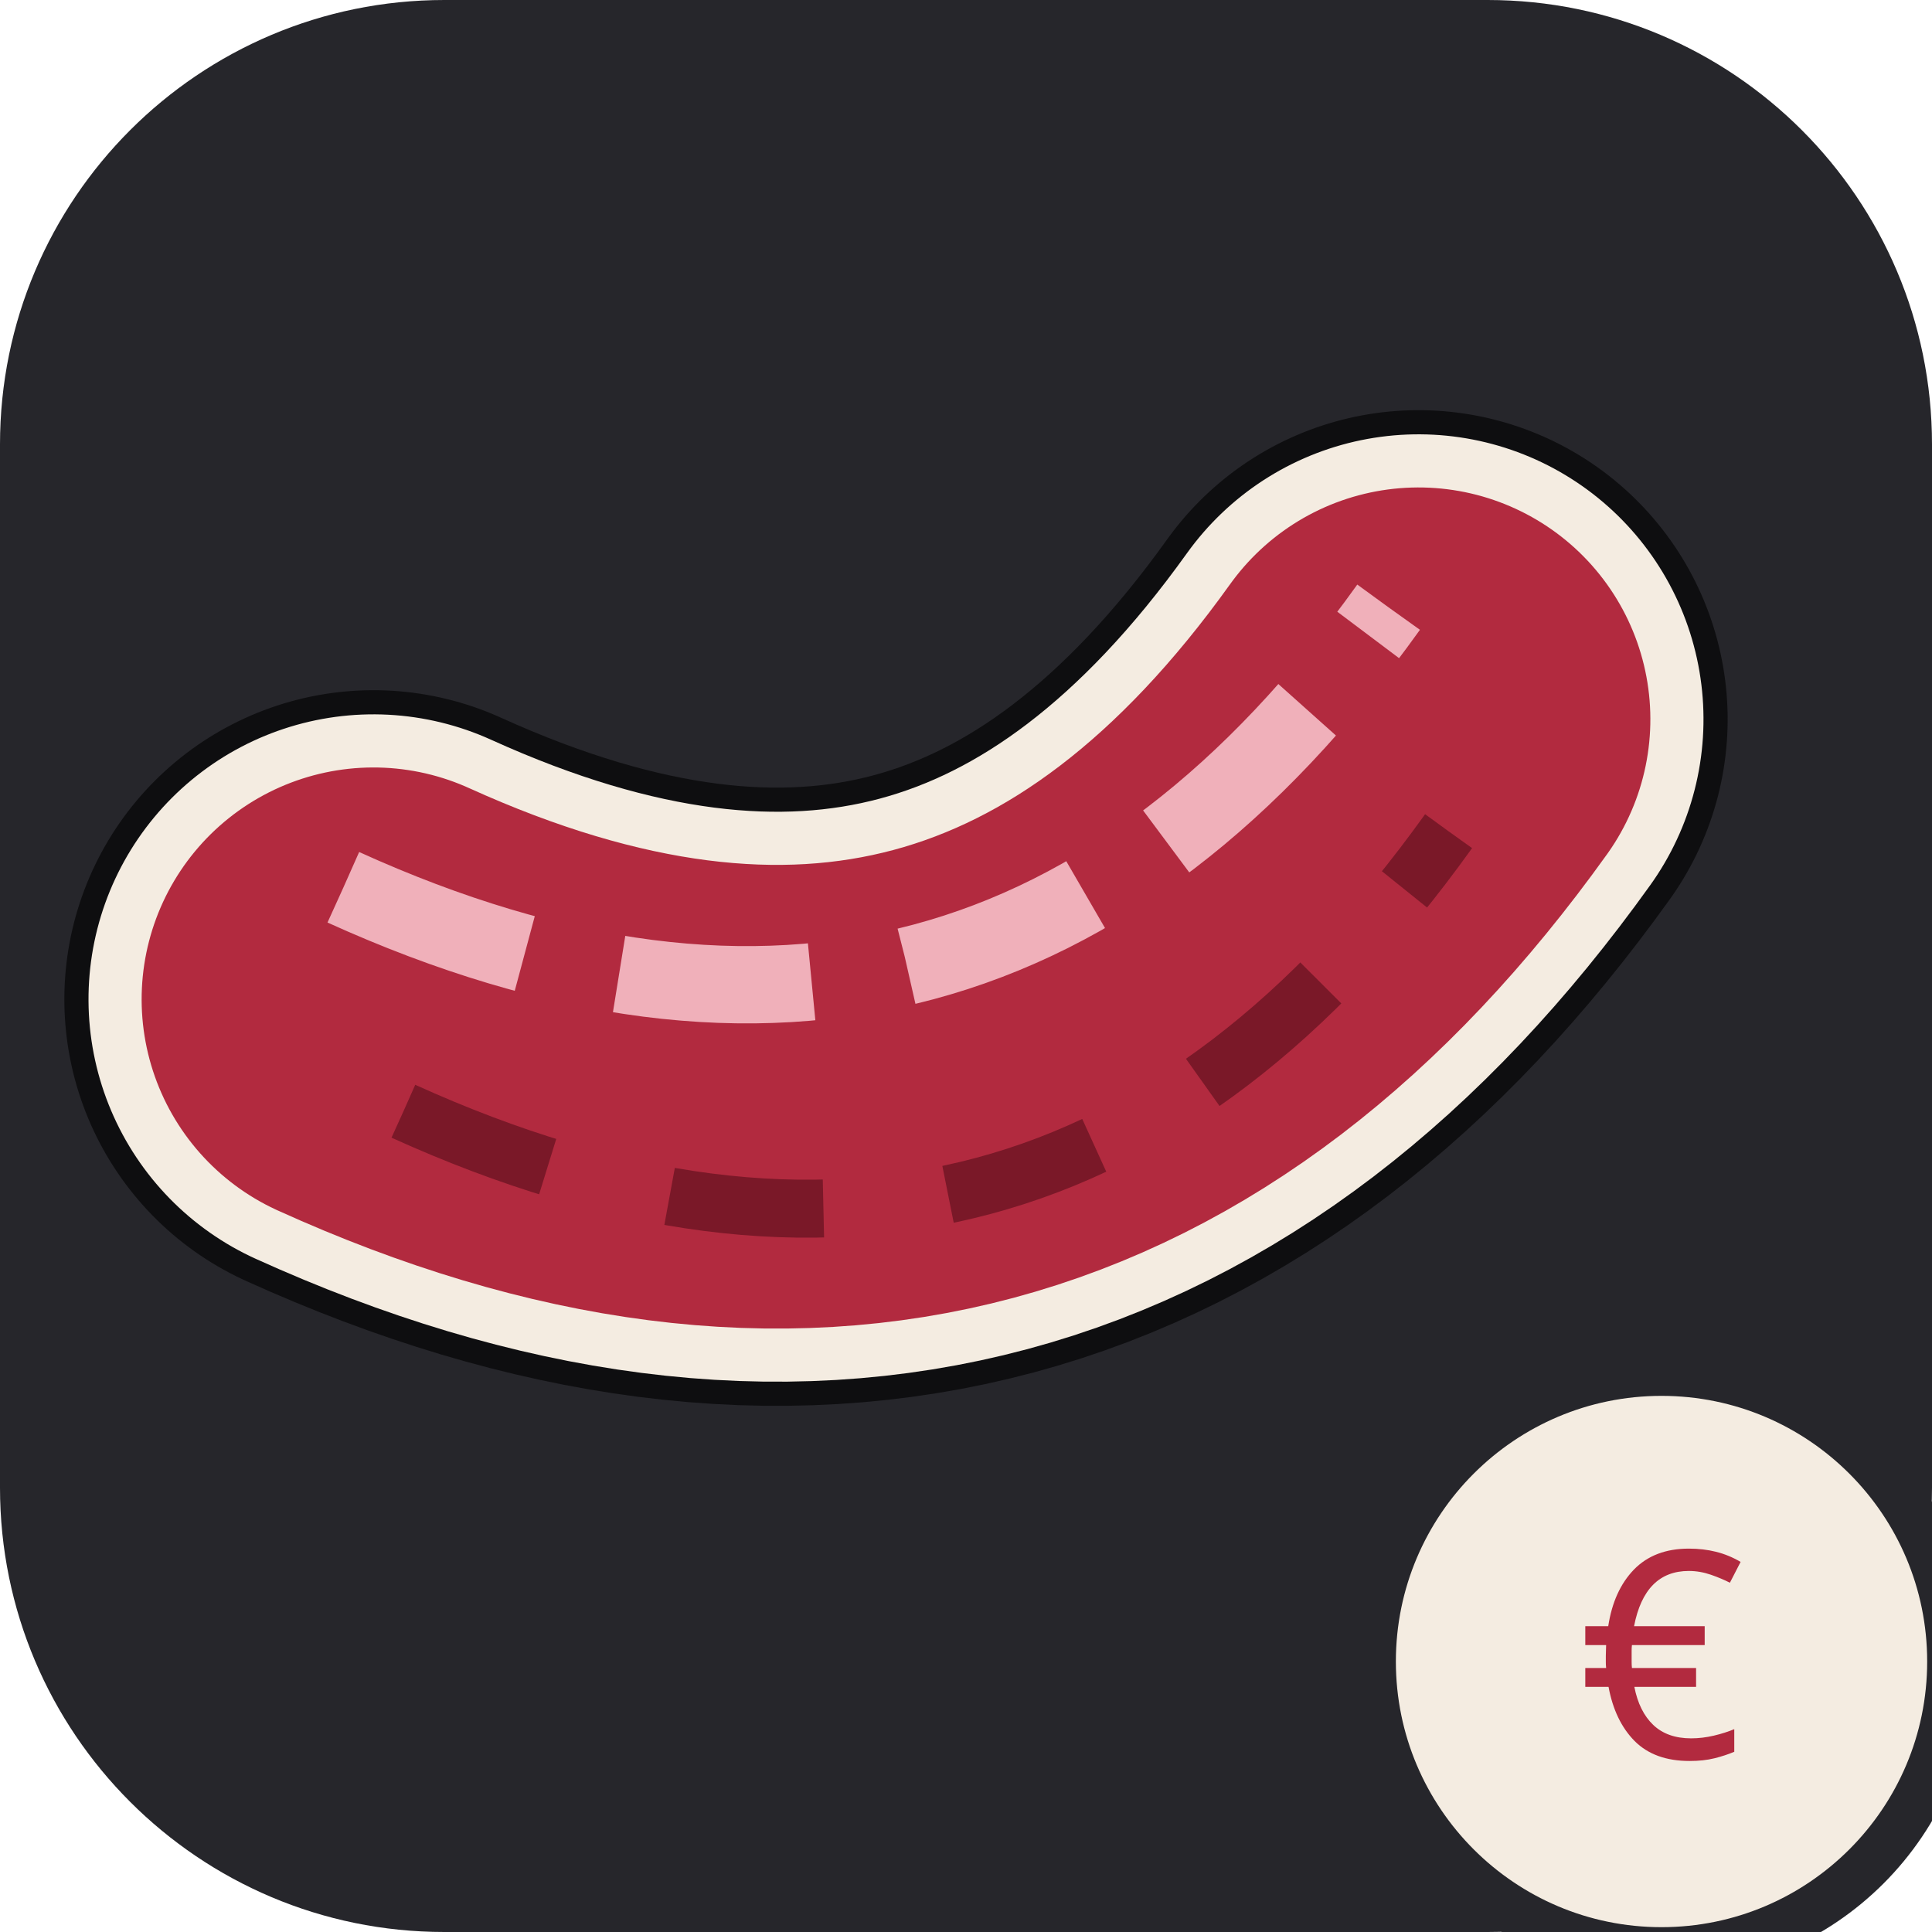
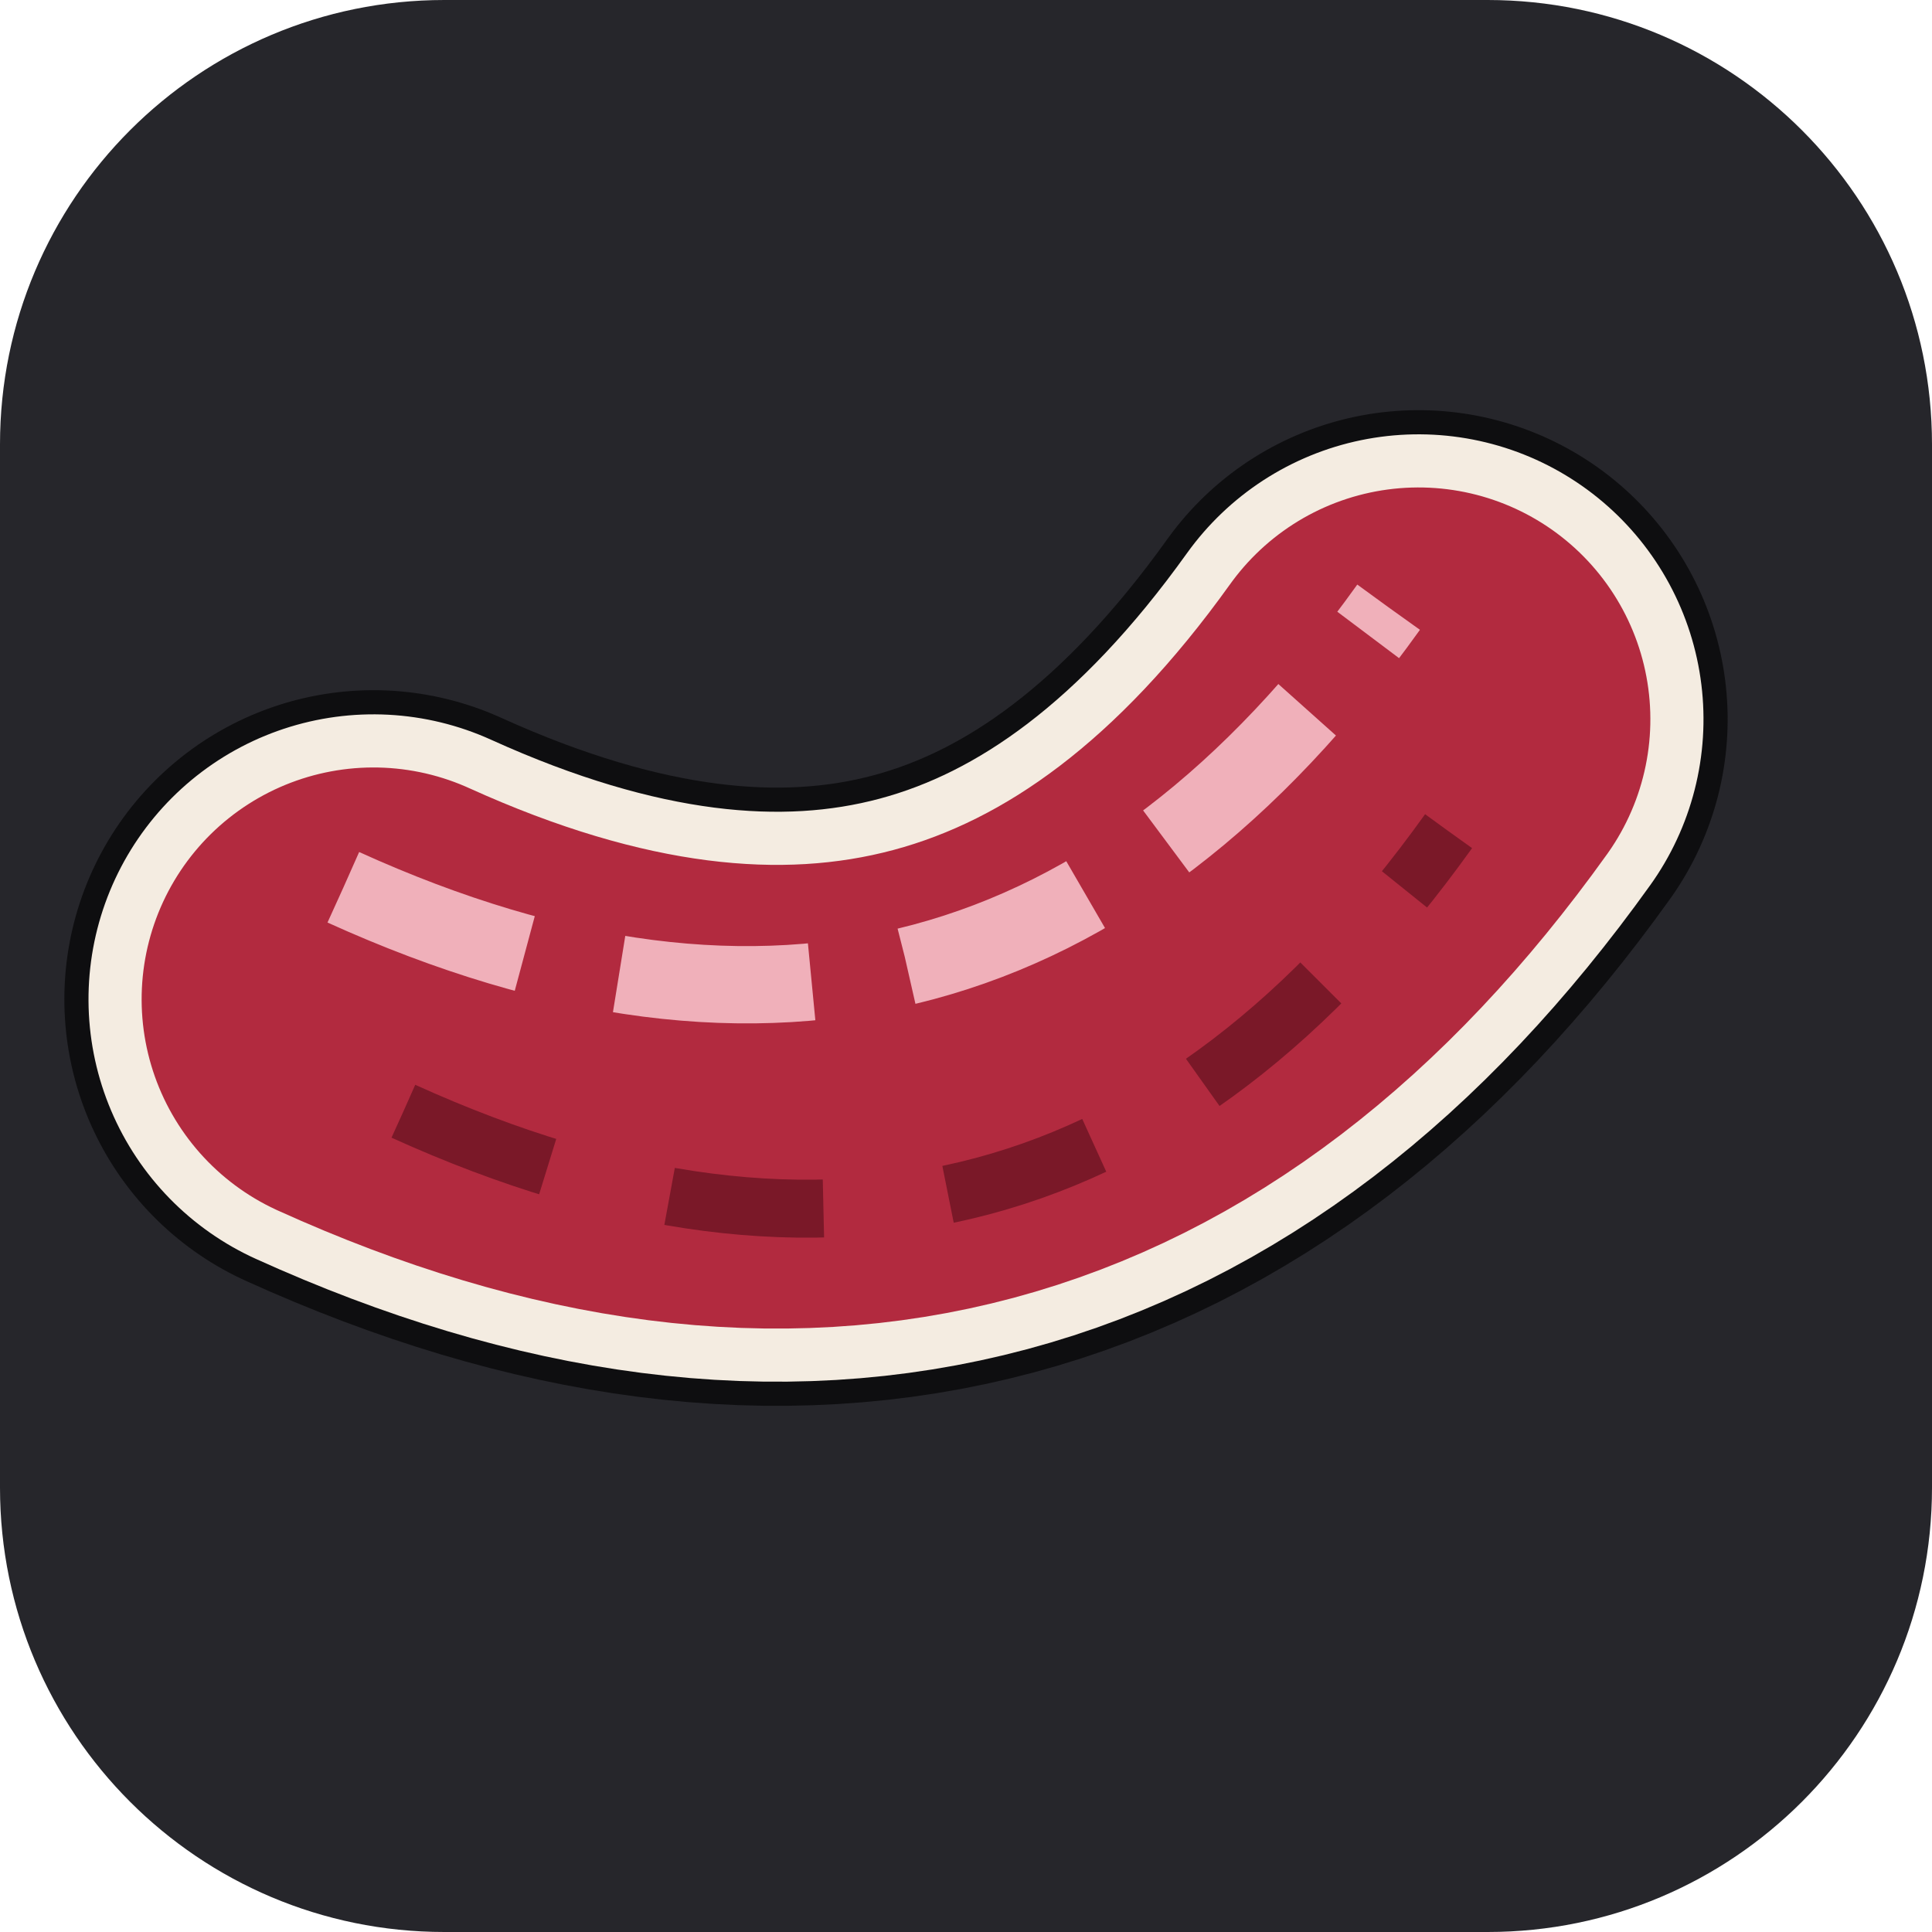
<svg xmlns="http://www.w3.org/2000/svg" viewBox="0 0 200 200">
  <rect width="200" height="200" rx="46" fill="#26262B" />
  <g transform="translate(0 16) rotate(-15 100 100)" fill="none" stroke-linecap="round">
    <path d="M44 72 Q100 118 156 72" stroke="#0E0E10" stroke-width="64" />
    <path d="M44 72 Q100 118 156 72" stroke="#F4ECE1" stroke-width="59" />
    <path d="M44 72 Q100 118 156 72" stroke="#B22A3F" stroke-width="48" />
    <path d="M44 60 Q100 106 156 60" stroke="#F0B0BA" stroke-width="8" stroke-linecap="butt" stroke-dasharray="20 10" />
    <path d="M44 84 Q100 130 156 84" stroke="#7A1828" stroke-width="6" stroke-linecap="butt" stroke-dasharray="16 13" />
  </g>
-   <circle cx="172" cy="172" r="30" fill="#F4ECE1" stroke="#26262B" stroke-width="5" />
-   <text x="172" y="182" text-anchor="middle" font-family="sans-serif" font-size="30" fill="#B22A3F">€</text>
</svg>
